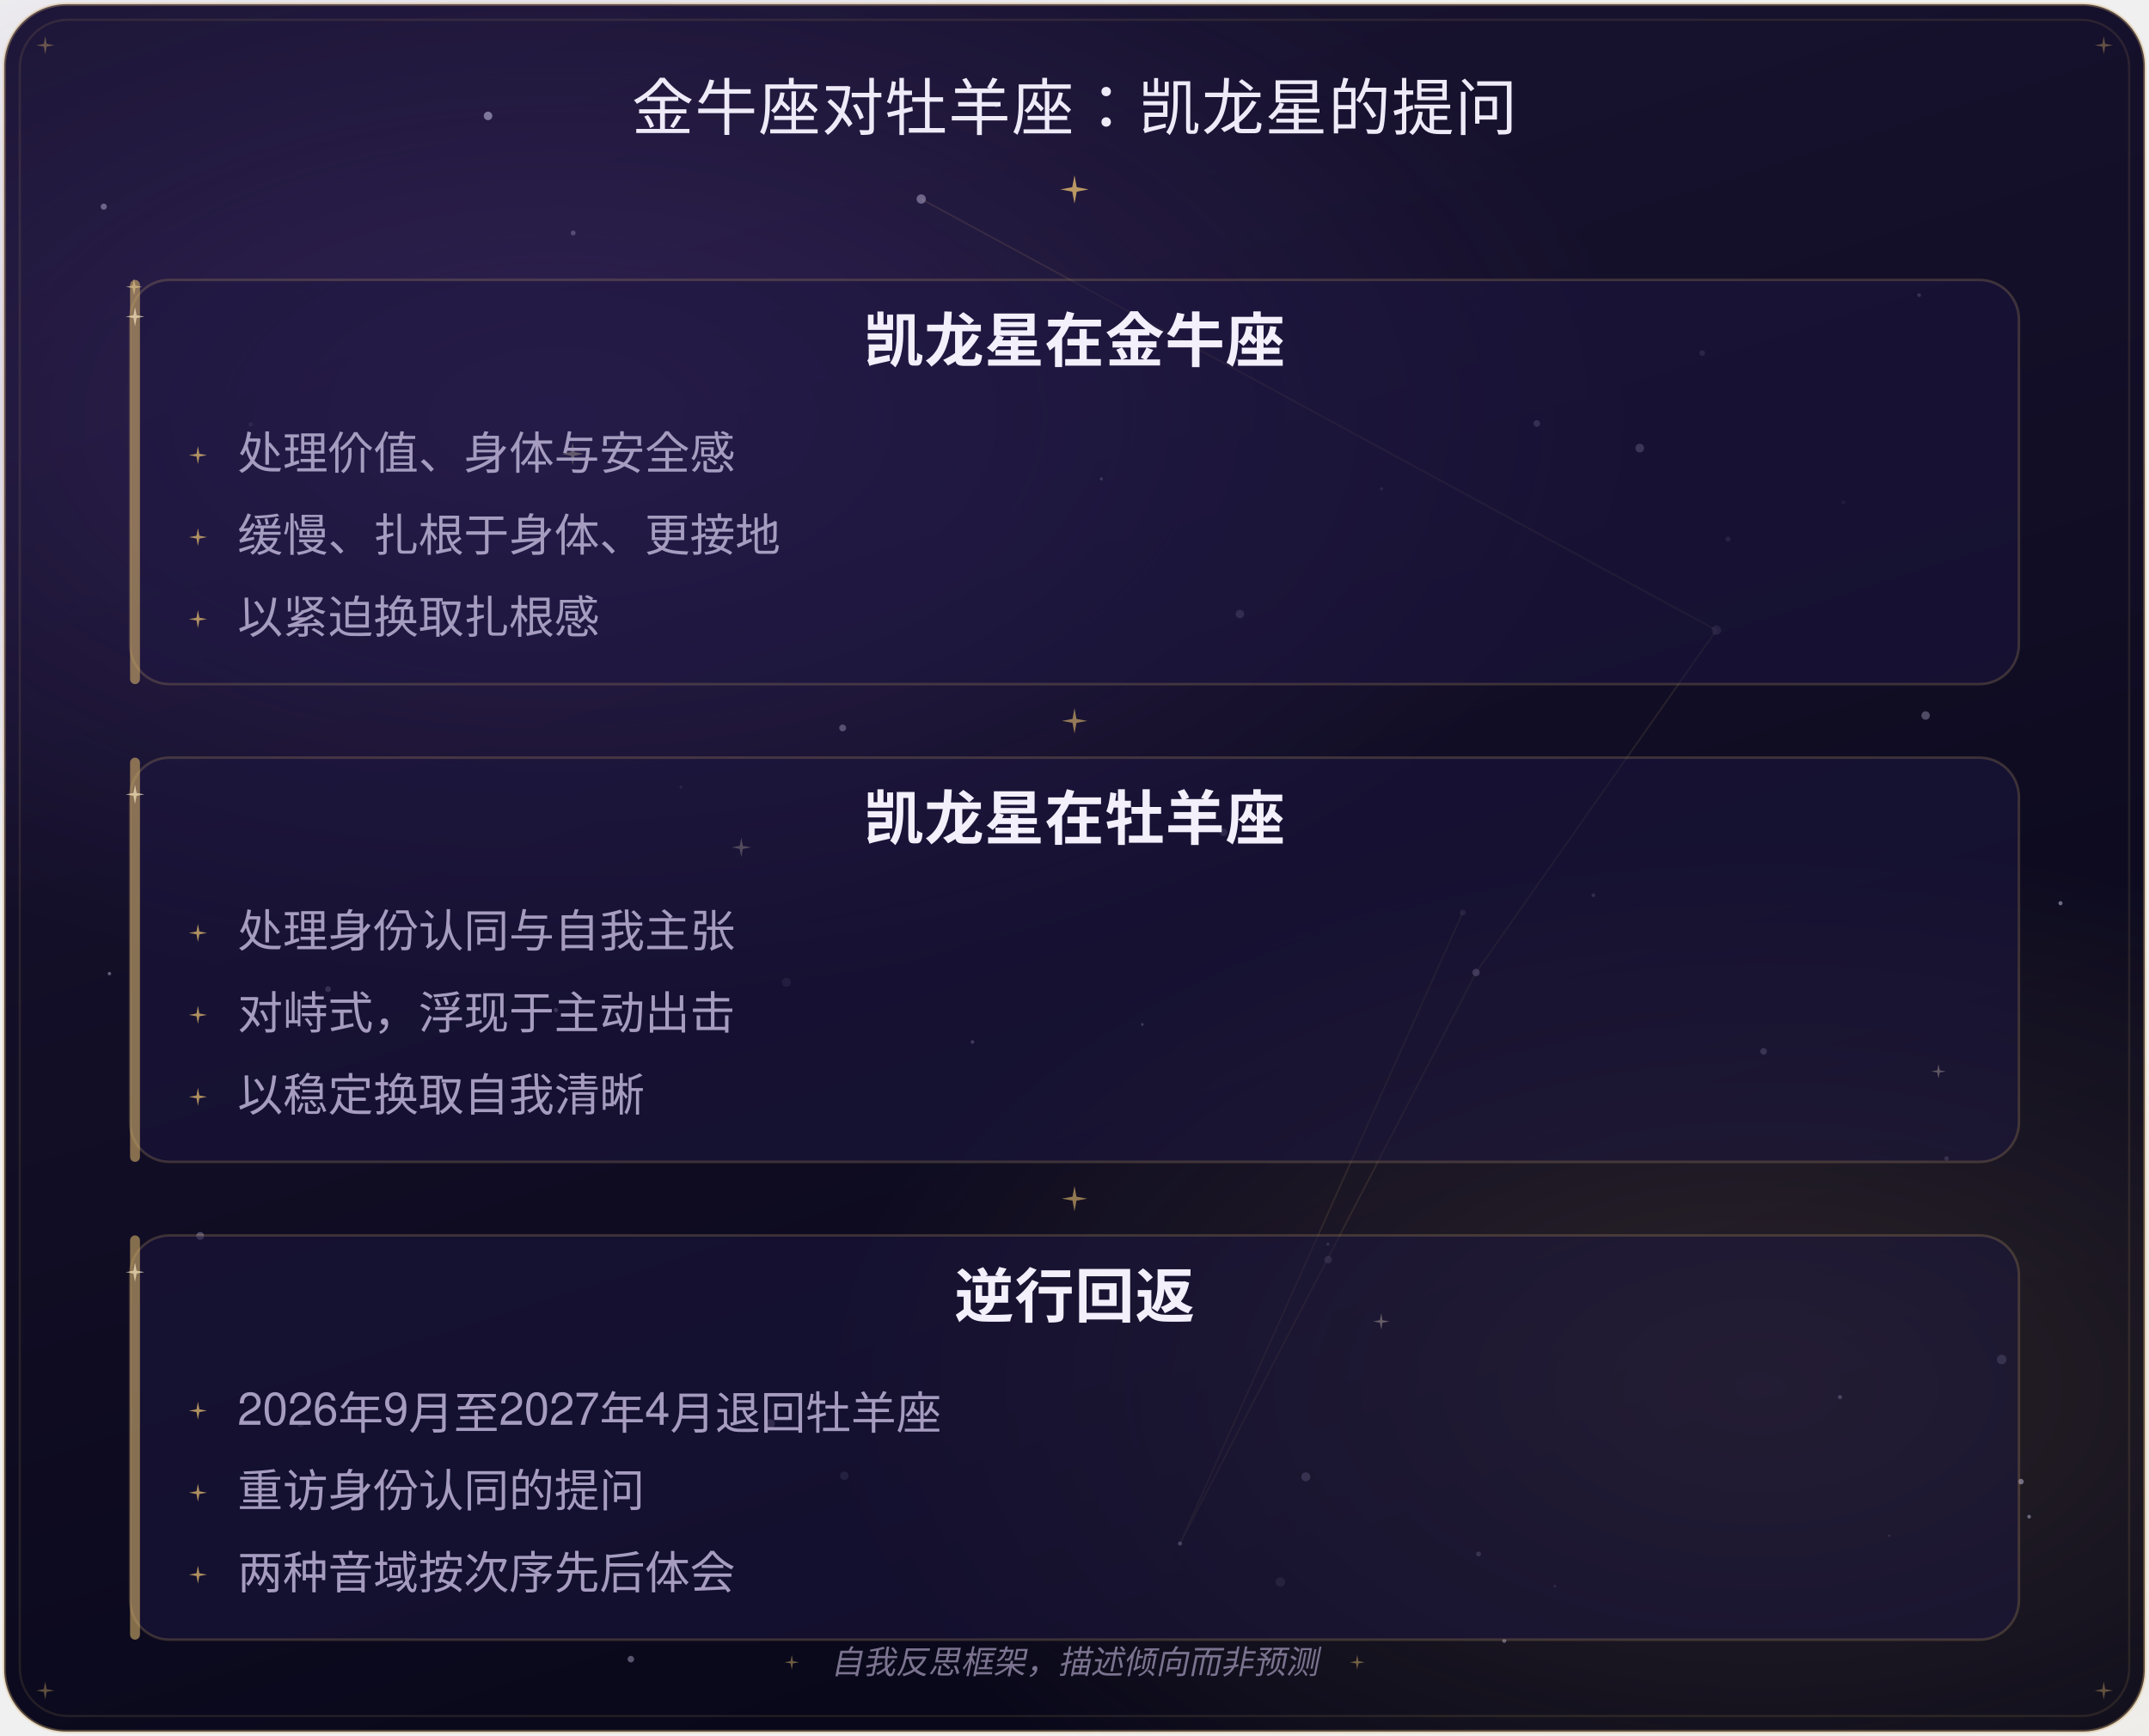
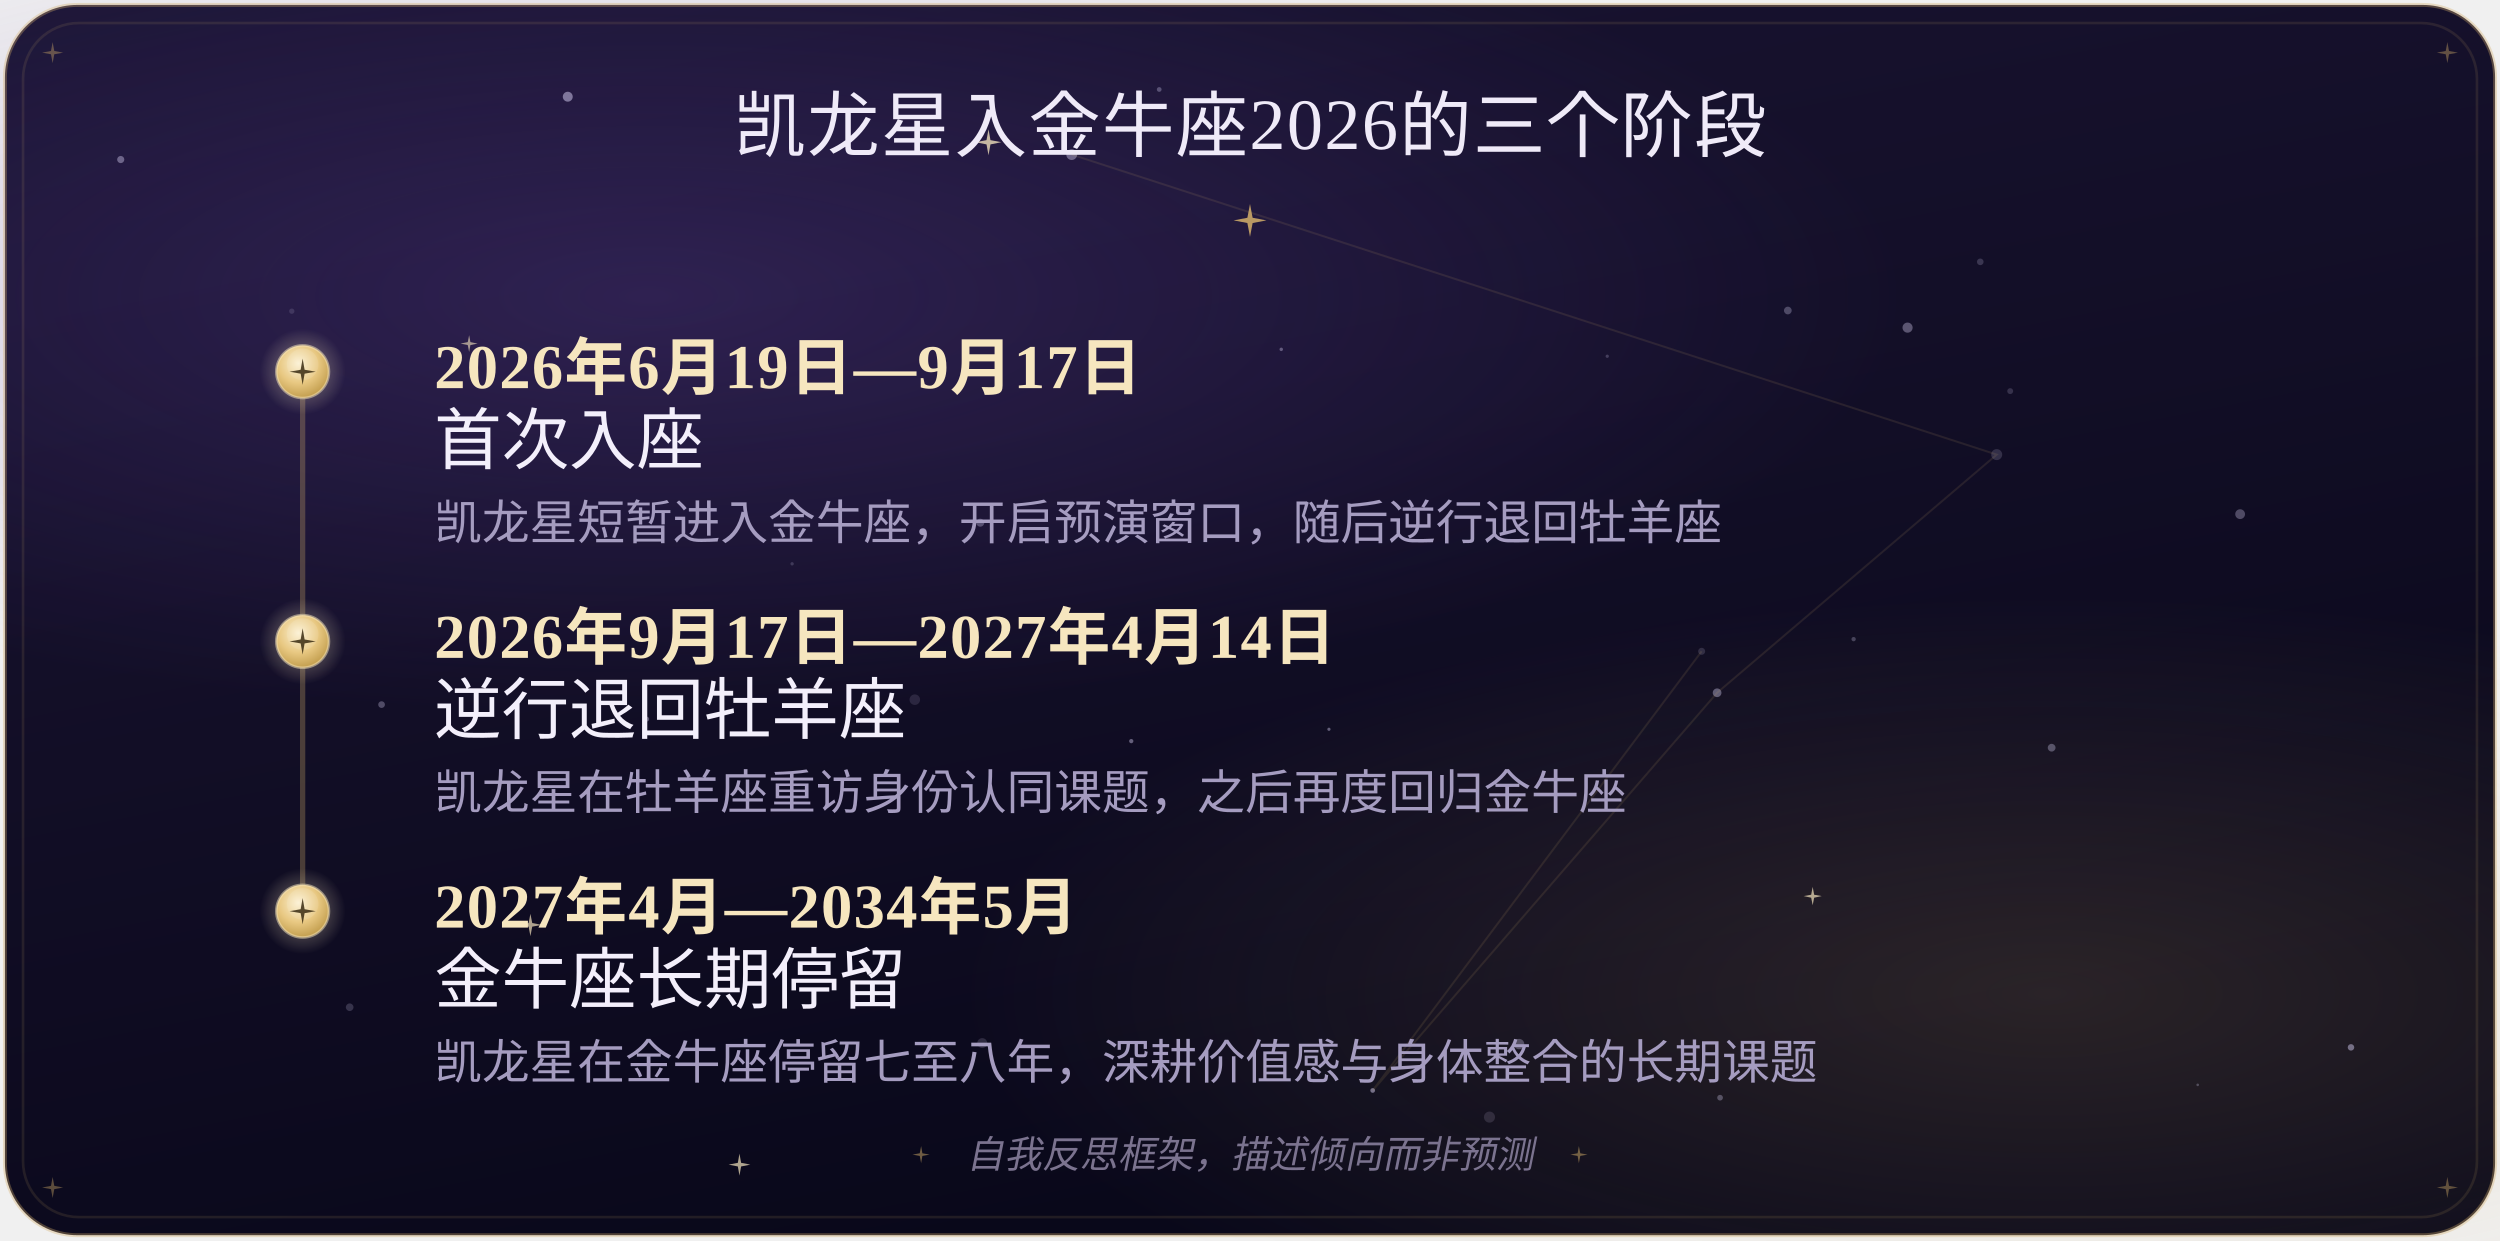
- <svg xmlns="http://www.w3.org/2000/svg" viewBox="0 0 760 614" role="img" aria-label="金牛座对牡羊座：凯龙星的提问">
+ <svg xmlns="http://www.w3.org/2000/svg" viewBox="0 0 760 377" role="img" aria-label="凯龙星入金牛座2026的三个阶段">
  <defs>
    <linearGradient id="chironintaurus2026astrology0zh-panel" x1="0" y1="0" x2="0.4" y2="1">
      <stop offset="0" stop-color="#1a1433" />
      <stop offset="0.55" stop-color="#120e26" />
      <stop offset="1" stop-color="#09081a" />
    </linearGradient>
    <radialGradient id="chironintaurus2026astrology0zh-foil" cx="0.42" cy="0.34" r="0.75">
      <stop offset="0" stop-color="#fbf0d2" />
      <stop offset="0.5" stop-color="#e8c882" />
      <stop offset="1" stop-color="#b8923f" />
    </radialGradient>
    <radialGradient id="chironintaurus2026astrology0zh-glow" cx="0.5" cy="0.5" r="0.5">
      <stop offset="0" stop-color="#f6e6bf" />
      <stop offset="1" stop-color="#f6e6bf" stop-opacity="0" />
    </radialGradient>
    <radialGradient id="chironintaurus2026astrology0zh-neb1" cx="0.5" cy="0.5" r="0.5">
      <stop offset="0" stop-color="#6f4bb0" stop-opacity="0.28" />
      <stop offset="1" stop-color="#6f4bb0" stop-opacity="0" />
    </radialGradient>
    <radialGradient id="chironintaurus2026astrology0zh-neb2" cx="0.5" cy="0.5" r="0.5">
      <stop offset="0" stop-color="#d4af6a" stop-opacity="0.16" />
      <stop offset="1" stop-color="#d4af6a" stop-opacity="0" />
    </radialGradient>
    <linearGradient id="chironintaurus2026astrology0zh-rule" x1="0" y1="0" x2="1" y2="0">
      <stop offset="0" stop-color="#d4af6a" stop-opacity="0" />
      <stop offset="0.5" stop-color="#d4af6a" stop-opacity="0.6" />
      <stop offset="1" stop-color="#d4af6a" stop-opacity="0" />
    </linearGradient>
  </defs>
-   <rect x="1.5" y="1.5" width="757" height="611" rx="22" fill="url(#chironintaurus2026astrology0zh-panel)" />
-   <ellipse cx="198" cy="147" rx="380" ry="209" fill="url(#chironintaurus2026astrology0zh-neb1)" />
-   <ellipse cx="623" cy="491" rx="334" ry="196" fill="url(#chironintaurus2026astrology0zh-neb2)" />
-   <circle cx="298.0" cy="257.5" r="1.21" fill="#cfc8ea" opacity="0.33" />
-   <circle cx="240.8" cy="278.4" r="0.51" fill="#cfc8ea" opacity="0.20" />
-   <circle cx="563.5" cy="316.7" r="0.66" fill="#cfc8ea" opacity="0.28" />
-   <circle cx="488.6" cy="172.9" r="0.50" fill="#cfc8ea" opacity="0.24" />
-   <circle cx="88.7" cy="150.1" r="0.81" fill="#cfc8ea" opacity="0.15" />
-   <circle cx="543.5" cy="149.8" r="1.17" fill="#cfc8ea" opacity="0.31" />
-   <circle cx="278.1" cy="347.5" r="1.60" fill="#cfc8ea" opacity="0.14" />
-   <circle cx="461.8" cy="522.4" r="1.58" fill="#cfc8ea" opacity="0.32" />
-   <circle cx="611.1" cy="190.7" r="0.90" fill="#cfc8ea" opacity="0.19" />
-   <circle cx="452.8" cy="559.6" r="1.68" fill="#cfc8ea" opacity="0.15" />
-   <circle cx="325.8" cy="70.4" r="1.64" fill="#cfc8ea" opacity="0.44" />
-   <circle cx="623.7" cy="371.9" r="1.18" fill="#cfc8ea" opacity="0.35" />
-   <circle cx="172.6" cy="41.0" r="1.51" fill="#cfc8ea" opacity="0.53" />
-   <circle cx="116.0" cy="349.9" r="1.02" fill="#cfc8ea" opacity="0.33" />
-   <circle cx="579.9" cy="158.5" r="1.54" fill="#cfc8ea" opacity="0.38" />
-   <circle cx="36.7" cy="73.1" r="1.09" fill="#cfc8ea" opacity="0.43" />
-   <circle cx="607.0" cy="222.9" r="1.67" fill="#cfc8ea" opacity="0.18" />
-   <circle cx="681.0" cy="253.1" r="1.49" fill="#cfc8ea" opacity="0.33" />
-   <circle cx="714.7" cy="524.1" r="0.99" fill="#cfc8ea" opacity="0.49" />
-   <circle cx="522.0" cy="344.0" r="1.32" fill="#cfc8ea" opacity="0.41" />
-   <circle cx="602.0" cy="124.9" r="1.01" fill="#cfc8ea" opacity="0.21" />
-   <circle cx="298.6" cy="522.0" r="1.51" fill="#cfc8ea" opacity="0.17" />
-   <circle cx="196.6" cy="357.3" r="0.75" fill="#cfc8ea" opacity="0.38" />
-   <circle cx="417.3" cy="546.0" r="0.72" fill="#cfc8ea" opacity="0.51" />
-   <circle cx="343.9" cy="368.6" r="0.65" fill="#cfc8ea" opacity="0.44" />
-   <circle cx="404.0" cy="362.4" r="0.49" fill="#cfc8ea" opacity="0.43" />
-   <circle cx="352.4" cy="37.3" r="0.72" fill="#cfc8ea" opacity="0.33" />
-   <circle cx="389.5" cy="169.4" r="0.53" fill="#cfc8ea" opacity="0.38" />
-   <circle cx="517.3" cy="322.8" r="1.07" fill="#cfc8ea" opacity="0.17" />
-   <circle cx="668.1" cy="543.2" r="0.40" fill="#cfc8ea" opacity="0.29" />
-   <circle cx="106.3" cy="503.7" r="1.16" fill="#cfc8ea" opacity="0.21" />
-   <circle cx="522.9" cy="549.7" r="0.87" fill="#cfc8ea" opacity="0.33" />
-   <circle cx="223.1" cy="586.9" r="1.16" fill="#cfc8ea" opacity="0.40" />
-   <circle cx="202.7" cy="82.4" r="0.86" fill="#cfc8ea" opacity="0.28" />
-   <circle cx="717.6" cy="536.5" r="0.66" fill="#cfc8ea" opacity="0.44" />
-   <circle cx="469.7" cy="445.6" r="1.36" fill="#cfc8ea" opacity="0.22" />
-   <circle cx="38.7" cy="344.4" r="0.61" fill="#cfc8ea" opacity="0.42" />
-   <circle cx="707.9" cy="480.9" r="1.70" fill="#cfc8ea" opacity="0.29" />
-   <circle cx="438.5" cy="217.2" r="1.48" fill="#cfc8ea" opacity="0.27" />
-   <circle cx="650.7" cy="494.2" r="0.72" fill="#cfc8ea" opacity="0.50" />
-   <circle cx="432.7" cy="294.4" r="1.36" fill="#cfc8ea" opacity="0.24" />
-   <circle cx="70.8" cy="437.2" r="1.39" fill="#cfc8ea" opacity="0.34" />
-   <circle cx="678.7" cy="104.4" r="0.66" fill="#cfc8ea" opacity="0.35" />
-   <circle cx="469.6" cy="440.1" r="0.53" fill="#cfc8ea" opacity="0.29" />
-   <circle cx="651.9" cy="177.7" r="0.64" fill="#cfc8ea" opacity="0.13" />
-   <circle cx="442.3" cy="119.0" r="0.73" fill="#cfc8ea" opacity="0.25" />
-   <circle cx="549.9" cy="561.1" r="0.48" fill="#cfc8ea" opacity="0.23" />
-   <circle cx="728.7" cy="319.5" r="0.73" fill="#cfc8ea" opacity="0.50" />
-   <circle cx="437.6" cy="127.3" r="0.47" fill="#cfc8ea" opacity="0.35" />
-   <circle cx="532.0" cy="580.4" r="0.73" fill="#cfc8ea" opacity="0.43" />
-   <circle cx="272.4" cy="503.6" r="1.63" fill="#cfc8ea" opacity="0.30" />
-   <circle cx="688.4" cy="409.8" r="0.80" fill="#cfc8ea" opacity="0.30" />
-   <path d="M 488.485 464.5 L 488.9 467.0 L 491.4 467.43 L 488.9 467.9 L 488.485 470.3 L 488.0 467.9 L 485.6 467.43 L 488.0 467.0 Z" fill="#f6e6bf" opacity="0.673" />
-   <path d="M 202.517 156.6 L 203.2 159.9 L 206.5 160.532 L 203.2 161.2 L 202.517 164.5 L 201.9 161.2 L 198.6 160.532 L 201.9 159.9 Z" fill="#f6e6bf" opacity="0.627" />
-   <path d="M 47.403 98.6 L 47.9 101.0 L 50.3 101.472 L 47.9 101.9 L 47.403 104.4 L 46.9 101.9 L 44.5 101.472 L 46.9 101.0 Z" fill="#f6e6bf" opacity="0.647" />
-   <path d="M 685.552 376.4 L 686.0 378.6 L 688.1 378.965 L 686.0 379.4 L 685.552 381.5 L 685.1 379.4 L 683.0 378.965 L 685.1 378.6 Z" fill="#f6e6bf" opacity="0.606" />
-   <path d="M 262.192 296.3 L 262.7 299.2 L 265.6 299.737 L 262.7 300.3 L 262.192 303.2 L 261.6 300.3 L 258.8 299.737 L 261.6 299.2 Z" fill="#f6e6bf" opacity="0.503" />
-   <path d="M 325.8 70.4 L 607.0 222.9 L 522.0 344.0 L 417.3 546.0 L 517.3 322.8" fill="none" stroke="#d4af6a" stroke-width="0.6" opacity="0.12" />
-   <rect x="1.5" y="1.5" width="757" height="611" rx="22" fill="none" stroke="#d4af6a" stroke-opacity="0.34" stroke-width="1.2" />
-   <rect x="7" y="7" width="746" height="600" rx="17" fill="none" stroke="#d4af6a" stroke-opacity="0.12" stroke-width="0.8" />
+   <rect x="1.5" y="1.5" width="757" height="374" rx="22" fill="url(#chironintaurus2026astrology0zh-panel)" />
+   <ellipse cx="198" cy="90" rx="380" ry="128" fill="url(#chironintaurus2026astrology0zh-neb1)" />
+   <ellipse cx="623" cy="302" rx="334" ry="121" fill="url(#chironintaurus2026astrology0zh-neb2)" />
+   <circle cx="298.0" cy="158.9" r="1.21" fill="#cfc8ea" opacity="0.33" />
+   <circle cx="240.8" cy="171.4" r="0.51" fill="#cfc8ea" opacity="0.20" />
+   <circle cx="563.5" cy="194.3" r="0.66" fill="#cfc8ea" opacity="0.28" />
+   <circle cx="488.6" cy="108.3" r="0.50" fill="#cfc8ea" opacity="0.24" />
+   <circle cx="88.7" cy="94.6" r="0.81" fill="#cfc8ea" opacity="0.15" />
+   <circle cx="543.5" cy="94.4" r="1.17" fill="#cfc8ea" opacity="0.31" />
+   <circle cx="278.1" cy="212.7" r="1.60" fill="#cfc8ea" opacity="0.14" />
+   <circle cx="461.8" cy="317.4" r="1.58" fill="#cfc8ea" opacity="0.32" />
+   <circle cx="611.1" cy="118.9" r="0.90" fill="#cfc8ea" opacity="0.19" />
+   <circle cx="452.8" cy="339.6" r="1.68" fill="#cfc8ea" opacity="0.15" />
+   <circle cx="325.8" cy="47.0" r="1.64" fill="#cfc8ea" opacity="0.44" />
+   <circle cx="623.7" cy="227.3" r="1.18" fill="#cfc8ea" opacity="0.35" />
+   <circle cx="172.6" cy="29.4" r="1.51" fill="#cfc8ea" opacity="0.53" />
+   <circle cx="116.0" cy="214.2" r="1.02" fill="#cfc8ea" opacity="0.33" />
+   <circle cx="579.9" cy="99.6" r="1.54" fill="#cfc8ea" opacity="0.38" />
+   <circle cx="36.7" cy="48.5" r="1.09" fill="#cfc8ea" opacity="0.43" />
+   <circle cx="607.0" cy="138.2" r="1.67" fill="#cfc8ea" opacity="0.18" />
+   <circle cx="681.0" cy="156.3" r="1.49" fill="#cfc8ea" opacity="0.33" />
+   <circle cx="714.7" cy="318.4" r="0.99" fill="#cfc8ea" opacity="0.49" />
+   <circle cx="522.0" cy="210.6" r="1.32" fill="#cfc8ea" opacity="0.41" />
+   <circle cx="602.0" cy="79.6" r="1.01" fill="#cfc8ea" opacity="0.21" />
+   <circle cx="298.6" cy="317.1" r="1.51" fill="#cfc8ea" opacity="0.17" />
+   <circle cx="196.6" cy="218.6" r="0.75" fill="#cfc8ea" opacity="0.38" />
+   <circle cx="417.3" cy="331.5" r="0.72" fill="#cfc8ea" opacity="0.51" />
+   <circle cx="343.9" cy="225.3" r="0.65" fill="#cfc8ea" opacity="0.44" />
+   <circle cx="404.0" cy="221.7" r="0.49" fill="#cfc8ea" opacity="0.43" />
+   <circle cx="352.4" cy="27.2" r="0.72" fill="#cfc8ea" opacity="0.33" />
+   <circle cx="389.5" cy="106.2" r="0.53" fill="#cfc8ea" opacity="0.38" />
+   <circle cx="517.3" cy="198.0" r="1.07" fill="#cfc8ea" opacity="0.17" />
+   <circle cx="668.1" cy="329.8" r="0.40" fill="#cfc8ea" opacity="0.29" />
+   <circle cx="106.3" cy="306.2" r="1.16" fill="#cfc8ea" opacity="0.21" />
+   <circle cx="522.9" cy="333.7" r="0.87" fill="#cfc8ea" opacity="0.33" />
+   <path d="M 224.794 350.7 L 225.3 353.5 L 228.1 354.046 L 225.3 354.6 L 224.794 357.4 L 224.3 354.6 L 221.5 354.046 L 224.3 353.5 Z" fill="#f6e6bf" opacity="0.698" />
+   <path d="M 142.617 101.9 L 143.0 104.0 L 145.2 104.45 L 143.0 104.9 L 142.617 107.0 L 142.2 104.9 L 140.0 104.45 L 142.2 104.0 Z" fill="#f6e6bf" opacity="0.605" />
+   <path d="M 300.504 39.3 L 301.1 42.6 L 304.4 43.226 L 301.1 43.9 L 300.504 47.2 L 299.9 43.9 L 296.6 43.226 L 299.9 42.6 Z" fill="#f6e6bf" opacity="0.767" />
+   <path d="M 161.245 277.8 L 161.8 280.6 L 164.7 281.174 L 161.8 281.7 L 161.245 284.6 L 160.7 281.7 L 157.8 281.174 L 160.7 280.6 Z" fill="#f6e6bf" opacity="0.687" />
+   <path d="M 551.054 269.6 L 551.5 272.0 L 553.8 272.406 L 551.5 272.9 L 551.054 275.2 L 550.6 272.9 L 548.3 272.406 L 550.6 272.0 Z" fill="#f6e6bf" opacity="0.699" />
+   <path d="M 325.8 47.0 L 607.0 138.2 L 522.0 210.6 L 417.3 331.5 L 517.3 198.0" fill="none" stroke="#d4af6a" stroke-width="0.6" opacity="0.12" />
+   <rect x="1.5" y="1.5" width="757" height="374" rx="22" fill="none" stroke="#d4af6a" stroke-opacity="0.34" stroke-width="1.2" />
+   <rect x="7" y="7" width="746" height="363" rx="17" fill="none" stroke="#d4af6a" stroke-opacity="0.12" stroke-width="0.8" />
  <path d="M 16 12.8 L 16.5 15.5 L 19.2 16 L 16.5 16.5 L 16 19.2 L 15.5 16.5 L 12.8 16 L 15.5 15.5 Z" fill="#d4af6a" opacity="0.4" />
  <path d="M 744 12.8 L 744.5 15.5 L 747.2 16 L 744.5 16.5 L 744 19.2 L 743.5 16.5 L 740.8 16 L 743.5 15.5 Z" fill="#d4af6a" opacity="0.4" />
-   <path d="M 16 594.8 L 16.5 597.5 L 19.2 598 L 16.5 598.5 L 16 601.2 L 15.5 598.5 L 12.8 598 L 15.5 597.5 Z" fill="#d4af6a" opacity="0.4" />
-   <path d="M 744 594.8 L 744.5 597.5 L 747.2 598 L 744.5 598.5 L 744 601.2 L 743.5 598.5 L 740.8 598 L 743.5 597.5 Z" fill="#d4af6a" opacity="0.4" />
-   <text x="380" y="46" text-anchor="middle" font-family="Georgia, 'Times New Roman', serif" font-size="22" letter-spacing="0.4" fill="#efeaf8">金牛座对牡羊座：凯龙星的提问</text>
+   <path d="M 16 357.8 L 16.5 360.5 L 19.2 361 L 16.5 361.5 L 16 364.2 L 15.5 361.5 L 12.8 361 L 15.5 360.5 Z" fill="#d4af6a" opacity="0.4" />
+   <path d="M 744 357.8 L 744.5 360.5 L 747.2 361 L 744.5 361.5 L 744 364.2 L 743.5 361.5 L 740.8 361 L 743.5 360.5 Z" fill="#d4af6a" opacity="0.4" />
+   <text x="380" y="46" text-anchor="middle" font-family="Georgia, 'Times New Roman', serif" font-size="22" letter-spacing="0.4" fill="#efeaf8">凯龙星入金牛座2026的三个阶段</text>
  <line x1="230" y1="67" x2="368" y2="67" stroke="url(#chironintaurus2026astrology0zh-rule)" stroke-width="1" />
  <line x1="392" y1="67" x2="530" y2="67" stroke="url(#chironintaurus2026astrology0zh-rule)" stroke-width="1" />
  <path d="M 380 62.0 L 380.8 66.2 L 385.0 67 L 380.8 67.8 L 380 72.0 L 379.2 67.8 L 375.0 67 L 379.2 66.2 Z" fill="#d4af6a" opacity="0.85" />
-   <rect x="46" y="99" width="668" height="143.0" rx="14" fill="#1d1740" fill-opacity="0.5" stroke="#d4af6a" stroke-opacity="0.22" stroke-width="0.9" />
-   <rect x="46" y="99" width="3.5" height="143.0" rx="1.8" fill="#d4af6a" fill-opacity="0.6" />
-   <path d="M 47.75 108.6 L 48.3 111.5 L 51.1 112 L 48.3 112.5 L 47.75 115.4 L 47.2 112.5 L 44.4 112 L 47.2 111.5 Z" fill="#f6e6bf" opacity="0.7" />
-   <text x="380" y="128.0" text-anchor="middle" font-family="Georgia, 'Times New Roman', serif" font-size="21" font-weight="700" letter-spacing="0.3" fill="#f3effb">凯龙星在金牛座</text>
-   <path d="M 70 157.8 L 70.5 160.5 L 73.2 161 L 70.5 161.5 L 70 164.2 L 69.5 161.5 L 66.8 161 L 69.5 160.5 Z" fill="#d4af6a" opacity="0.8" />
-   <text x="84" y="166.0" font-family="Helvetica, Arial, sans-serif" font-size="16" fill="#a59cc0">处理价值、身体与安全感</text>
-   <path d="M 70 186.8 L 70.5 189.5 L 73.2 190 L 70.5 190.5 L 70 193.2 L 69.5 190.5 L 66.8 190 L 69.5 189.5 Z" fill="#d4af6a" opacity="0.8" />
-   <text x="84" y="195.0" font-family="Helvetica, Arial, sans-serif" font-size="16" fill="#a59cc0">缓慢、扎根于身体、更接地</text>
-   <path d="M 70 215.8 L 70.5 218.5 L 73.2 219 L 70.5 219.5 L 70 222.2 L 69.5 219.5 L 66.8 219 L 69.5 218.5 Z" fill="#d4af6a" opacity="0.8" />
-   <text x="84" y="224.0" font-family="Helvetica, Arial, sans-serif" font-size="16" fill="#a59cc0">以紧迫换取扎根感</text>
-   <path d="M 380 250.5 L 380.7 254.3 L 384.5 255 L 380.7 255.7 L 380 259.5 L 379.3 255.7 L 375.5 255 L 379.3 254.3 Z" fill="#d4af6a" opacity="0.65" />
-   <rect x="46" y="268" width="668" height="143.0" rx="14" fill="#1d1740" fill-opacity="0.5" stroke="#d4af6a" stroke-opacity="0.22" stroke-width="0.9" />
-   <rect x="46" y="268" width="3.5" height="143.0" rx="1.8" fill="#d4af6a" fill-opacity="0.6" />
-   <path d="M 47.75 277.6 L 48.3 280.5 L 51.1 281 L 48.3 281.5 L 47.75 284.4 L 47.2 281.5 L 44.4 281 L 47.2 280.5 Z" fill="#f6e6bf" opacity="0.7" />
-   <text x="380" y="297.0" text-anchor="middle" font-family="Georgia, 'Times New Roman', serif" font-size="21" font-weight="700" letter-spacing="0.3" fill="#f3effb">凯龙星在牡羊座</text>
-   <path d="M 70 326.8 L 70.5 329.5 L 73.2 330 L 70.5 330.5 L 70 333.2 L 69.5 330.5 L 66.8 330 L 69.5 329.5 Z" fill="#d4af6a" opacity="0.8" />
-   <text x="84" y="335.0" font-family="Helvetica, Arial, sans-serif" font-size="16" fill="#a59cc0">处理身份认同与自我主张</text>
-   <path d="M 70 355.8 L 70.5 358.5 L 73.2 359 L 70.5 359.5 L 70 362.2 L 69.5 359.5 L 66.8 359 L 69.5 358.5 Z" fill="#d4af6a" opacity="0.8" />
-   <text x="84" y="364.0" font-family="Helvetica, Arial, sans-serif" font-size="16" fill="#a59cc0">对峙式，浮现于主动出击</text>
-   <path d="M 70 384.8 L 70.5 387.5 L 73.2 388 L 70.5 388.5 L 70 391.2 L 69.5 388.5 L 66.8 388 L 69.5 387.5 Z" fill="#d4af6a" opacity="0.8" />
-   <text x="84" y="393.0" font-family="Helvetica, Arial, sans-serif" font-size="16" fill="#a59cc0">以稳定换取自我清晰</text>
-   <path d="M 380 419.5 L 380.7 423.3 L 384.5 424 L 380.7 424.7 L 380 428.5 L 379.3 424.7 L 375.5 424 L 379.3 423.3 Z" fill="#d4af6a" opacity="0.65" />
-   <rect x="46" y="437" width="668" height="143.0" rx="14" fill="#1d1740" fill-opacity="0.5" stroke="#d4af6a" stroke-opacity="0.22" stroke-width="0.9" />
-   <rect x="46" y="437" width="3.5" height="143.0" rx="1.8" fill="#d4af6a" fill-opacity="0.6" />
-   <path d="M 47.75 446.6 L 48.3 449.5 L 51.1 450 L 48.3 450.5 L 47.75 453.4 L 47.2 450.5 L 44.4 450 L 47.2 449.5 Z" fill="#f6e6bf" opacity="0.7" />
-   <text x="380" y="466.0" text-anchor="middle" font-family="Georgia, 'Times New Roman', serif" font-size="21" font-weight="700" letter-spacing="0.3" fill="#f3effb">逆行回返</text>
-   <path d="M 70 495.8 L 70.5 498.5 L 73.2 499 L 70.5 499.5 L 70 502.2 L 69.5 499.5 L 66.8 499 L 69.5 498.5 Z" fill="#d4af6a" opacity="0.8" />
-   <text x="84" y="504.0" font-family="Helvetica, Arial, sans-serif" font-size="16" fill="#a59cc0">2026年9月至2027年4月退回牡羊座</text>
-   <path d="M 70 524.8 L 70.5 527.5 L 73.2 528 L 70.5 528.5 L 70 531.2 L 69.5 528.5 L 66.8 528 L 69.5 527.5 Z" fill="#d4af6a" opacity="0.8" />
-   <text x="84" y="533.0" font-family="Helvetica, Arial, sans-serif" font-size="16" fill="#a59cc0">重访身份认同的提问</text>
-   <path d="M 70 553.8 L 70.5 556.5 L 73.2 557 L 70.5 557.5 L 70 560.2 L 69.5 557.5 L 66.8 557 L 69.5 556.5 Z" fill="#d4af6a" opacity="0.8" />
-   <text x="84" y="562.0" font-family="Helvetica, Arial, sans-serif" font-size="16" fill="#a59cc0">两种音域按次序先后体会</text>
-   <path d="M 280.025 585.4 L 280.4 587.6 L 282.6 588 L 280.4 588.4 L 280.025 590.6 L 279.6 588.4 L 277.4 588 L 279.6 587.6 Z" fill="#d4af6a" opacity="0.5" />
-   <text x="380" y="592" text-anchor="middle" font-family="Georgia, 'Times New Roman', serif" font-style="italic" font-size="11.5" fill="#7b738f">自我反思框架，描述倾向而非预测</text>
-   <path d="M 479.975 585.4 L 480.4 587.6 L 482.6 588 L 480.4 588.4 L 479.975 590.6 L 479.6 588.4 L 477.4 588 L 479.6 587.6 Z" fill="#d4af6a" opacity="0.5" />
+   <line x1="92" y1="113" x2="92" y2="277" stroke="#d4af6a" stroke-opacity="0.3" stroke-width="1.6" />
+   <circle cx="92" cy="113" r="13.0" fill="url(#chironintaurus2026astrology0zh-glow)" opacity="0.5" />
+   <circle cx="92" cy="113" r="8" fill="url(#chironintaurus2026astrology0zh-foil)" stroke="#f6e6bf" stroke-opacity="0.5" stroke-width="0.8" />
+   <circle cx="92" cy="110.8" r="4.8" fill="#ffffff" opacity="0.10" />
+   <path d="M 92 109.0 L 92.6 112.4 L 96.0 113 L 92.6 113.6 L 92 117.0 L 91.4 113.6 L 88.0 113 L 91.4 112.4 Z" fill="#3a2c12" opacity="0.85" />
+   <text x="132" y="118.0" font-family="Georgia, 'Times New Roman', serif" font-size="19" font-weight="700" letter-spacing="0.4" fill="#f6e6bf">2026年6月19日—9月17日</text>
+   <text x="132" y="141.0" font-family="Georgia, 'Times New Roman', serif" font-size="20.5" fill="#f3effb">首次入座</text>
+   <text x="132" y="164.0" font-family="Helvetica, Arial, sans-serif" font-size="14.5" fill="#a59cc0">凯龙星短暂进入金牛座，开启预演窗口，随后逆行退回牡羊座</text>
+   <circle cx="92" cy="195" r="13.0" fill="url(#chironintaurus2026astrology0zh-glow)" opacity="0.5" />
+   <circle cx="92" cy="195" r="8" fill="url(#chironintaurus2026astrology0zh-foil)" stroke="#f6e6bf" stroke-opacity="0.5" stroke-width="0.8" />
+   <circle cx="92" cy="192.8" r="4.8" fill="#ffffff" opacity="0.10" />
+   <path d="M 92 191.0 L 92.6 194.4 L 96.0 195 L 92.6 195.6 L 92 199.0 L 91.4 195.6 L 88.0 195 L 91.4 194.4 Z" fill="#3a2c12" opacity="0.85" />
+   <text x="132" y="200.0" font-family="Georgia, 'Times New Roman', serif" font-size="19" font-weight="700" letter-spacing="0.4" fill="#f6e6bf">2026年9月17日—2027年4月14日</text>
+   <text x="132" y="223.0" font-family="Georgia, 'Times New Roman', serif" font-size="20.5" fill="#f3effb">逆行退回牡羊座</text>
+   <text x="132" y="246.0" font-family="Helvetica, Arial, sans-serif" font-size="14.5" fill="#a59cc0">凯龙星在牡羊座重访身份认同课题，之后再度回归金牛座</text>
+   <circle cx="92" cy="277" r="13.0" fill="url(#chironintaurus2026astrology0zh-glow)" opacity="0.5" />
+   <circle cx="92" cy="277" r="8" fill="url(#chironintaurus2026astrology0zh-foil)" stroke="#f6e6bf" stroke-opacity="0.5" stroke-width="0.8" />
+   <circle cx="92" cy="274.8" r="4.8" fill="#ffffff" opacity="0.10" />
+   <path d="M 92 273.0 L 92.6 276.4 L 96.0 277 L 92.6 277.6 L 92 281.0 L 91.4 277.6 L 88.0 277 L 91.4 276.4 Z" fill="#3a2c12" opacity="0.85" />
+   <text x="132" y="282.0" font-family="Georgia, 'Times New Roman', serif" font-size="19" font-weight="700" letter-spacing="0.4" fill="#f6e6bf">2027年4月—2034年5月</text>
+   <text x="132" y="305.0" font-family="Georgia, 'Times New Roman', serif" font-size="20.5" fill="#f3effb">金牛座长期停留</text>
+   <text x="132" y="328.0" font-family="Helvetica, Arial, sans-serif" font-size="14.5" fill="#a59cc0">凯龙星在金牛座停留七至八年，深耕价值感与身体整合的长期课题</text>
+   <path d="M 280.025 348.4 L 280.4 350.6 L 282.6 351 L 280.4 351.4 L 280.025 353.6 L 279.6 351.4 L 277.4 351 L 279.6 350.6 Z" fill="#d4af6a" opacity="0.5" />
+   <text x="380" y="355" text-anchor="middle" font-family="Georgia, 'Times New Roman', serif" font-style="italic" font-size="11.5" fill="#7b738f">自我反思框架，描述倾向而非预测</text>
+   <path d="M 479.975 348.4 L 480.4 350.6 L 482.6 351 L 480.4 351.4 L 479.975 353.6 L 479.6 351.4 L 477.4 351 L 479.6 350.6 Z" fill="#d4af6a" opacity="0.5" />
</svg>
